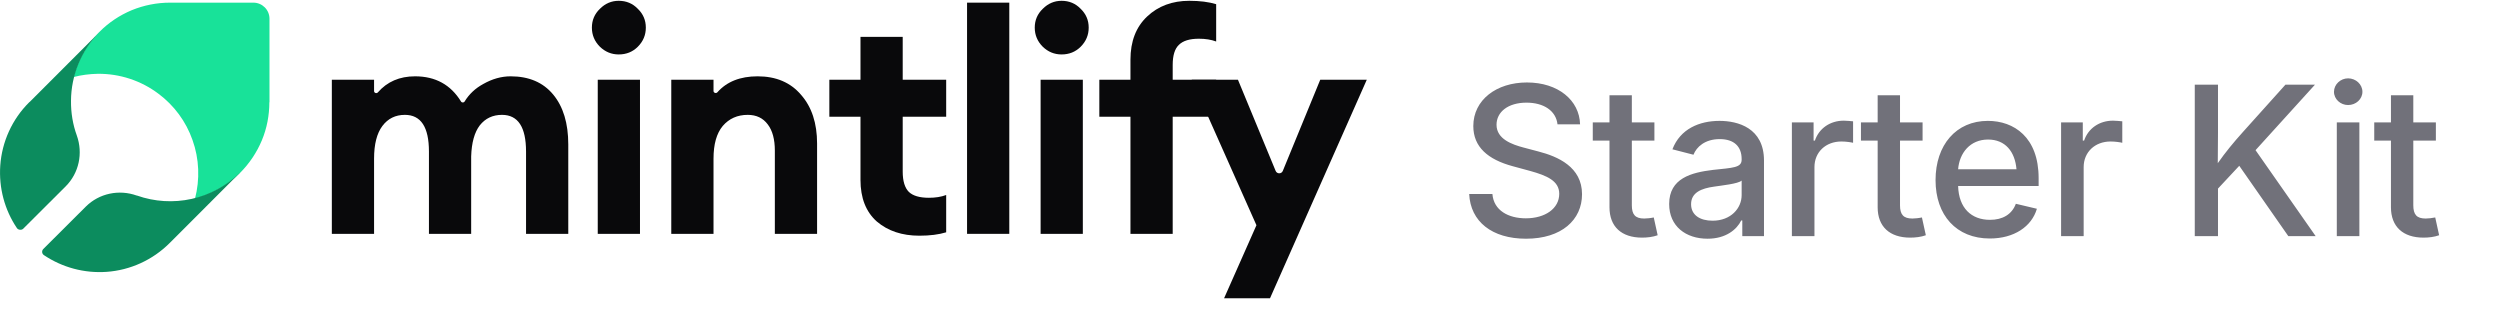
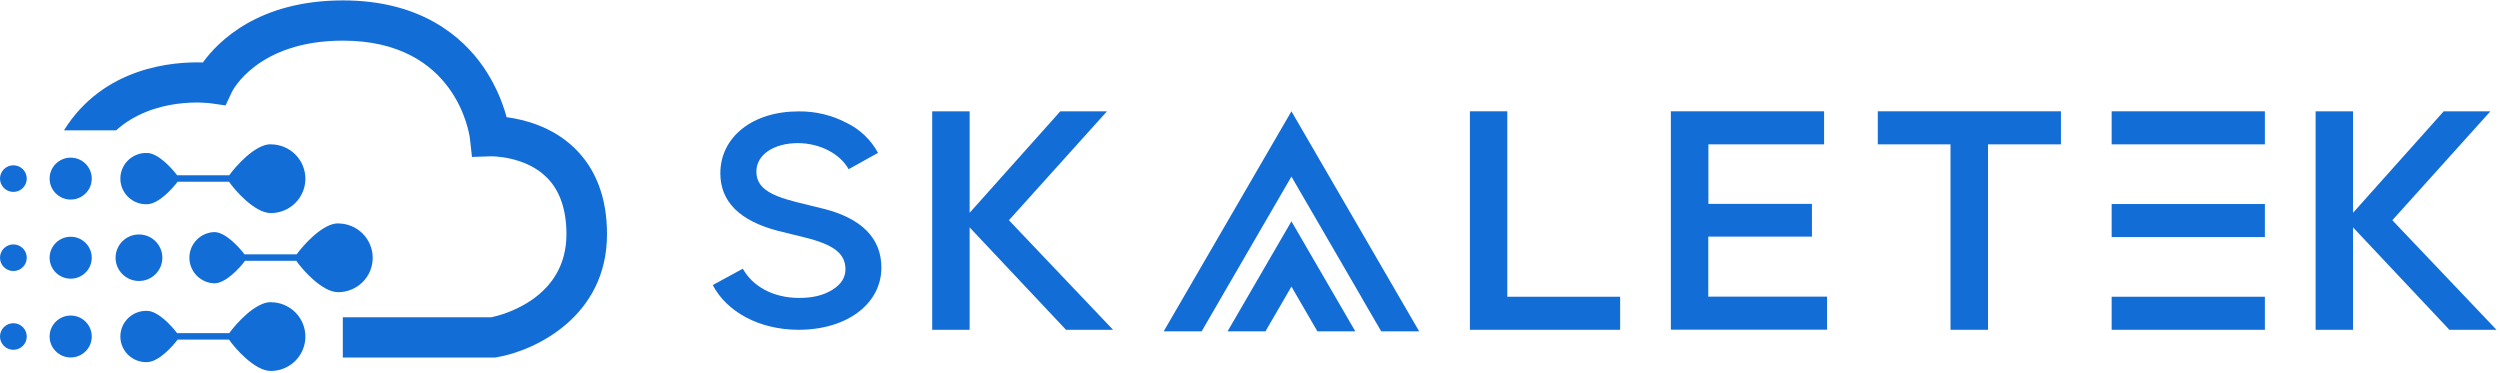
- <svg xmlns="http://www.w3.org/2000/svg" width="180" height="23" viewBox="0 0 180 23" fill="none">
-   <path d="M91.44 21.476H88.133L90.464 16.216L85.802 5.74H89.132L91.847 12.307C91.943 12.536 92.268 12.536 92.362 12.306L95.058 5.74H98.409L91.44 21.476Z" fill="#09090B" />
-   <path d="M81.393 16.837V8.403H79.152V5.74H81.393V4.297C81.393 2.98 81.792 1.944 82.592 1.19C83.391 0.435 84.404 0.058 85.633 0.058C86.387 0.058 87.031 0.139 87.564 0.302V2.988C87.208 2.854 86.794 2.788 86.32 2.788C85.655 2.788 85.174 2.936 84.878 3.232C84.582 3.513 84.434 3.994 84.434 4.674V5.74H87.564V8.403H84.434V16.837H81.393Z" fill="#09090B" />
-   <path d="M76.433 3.92C75.915 3.92 75.463 3.735 75.079 3.365C74.694 2.98 74.502 2.521 74.502 1.989C74.502 1.456 74.694 1.005 75.079 0.635C75.463 0.25 75.915 0.058 76.433 0.058C76.98 0.058 77.438 0.25 77.809 0.635C78.193 1.005 78.386 1.456 78.386 1.989C78.386 2.521 78.193 2.98 77.809 3.365C77.438 3.735 76.98 3.92 76.433 3.92ZM74.924 16.837V5.74H77.964V16.837H74.924Z" fill="#09090B" />
-   <path d="M69.628 16.837V0.191H72.669V16.837H69.628Z" fill="#09090B" />
-   <path d="M66.194 16.97C64.951 16.97 63.93 16.63 63.131 15.949C62.347 15.254 61.955 14.255 61.955 12.953V8.403H59.713V5.74H61.955V2.655H64.995V5.74H68.125V8.403H64.995V12.354C64.995 13.034 65.143 13.523 65.439 13.819C65.735 14.1 66.216 14.24 66.882 14.24C67.355 14.24 67.769 14.174 68.125 14.04V16.726C67.592 16.889 66.948 16.97 66.194 16.97Z" fill="#09090B" />
-   <path d="M48.332 16.837V5.74H51.373V6.551C51.373 6.688 51.559 6.748 51.65 6.646C52.328 5.879 53.293 5.495 54.546 5.495C55.878 5.495 56.921 5.939 57.676 6.827C58.445 7.7 58.83 8.869 58.83 10.334V16.837H55.789V10.844C55.789 10.03 55.619 9.402 55.279 8.958C54.939 8.499 54.458 8.27 53.836 8.27C53.096 8.27 52.497 8.536 52.038 9.069C51.594 9.601 51.373 10.386 51.373 11.421V16.837H48.332Z" fill="#09090B" />
-   <path d="M44.547 3.92C44.029 3.92 43.578 3.735 43.193 3.365C42.809 2.98 42.616 2.521 42.616 1.989C42.616 1.456 42.809 1.005 43.193 0.635C43.578 0.25 44.029 0.058 44.547 0.058C45.095 0.058 45.553 0.25 45.923 0.635C46.308 1.005 46.5 1.456 46.5 1.989C46.5 2.521 46.308 2.98 45.923 3.365C45.553 3.735 45.095 3.92 44.547 3.92ZM43.038 16.837V5.74H46.079V16.837H43.038Z" fill="#09090B" />
-   <path d="M37.875 16.837V10.911C37.875 9.15 37.298 8.27 36.144 8.27C35.478 8.27 34.945 8.521 34.546 9.024C34.161 9.527 33.954 10.275 33.924 11.266V16.837H30.884V10.911C30.884 9.15 30.306 8.27 29.152 8.27C28.472 8.27 27.932 8.536 27.532 9.069C27.133 9.601 26.933 10.386 26.933 11.421V16.837H23.892V5.74H26.933V6.559C26.933 6.695 27.116 6.755 27.206 6.652C27.878 5.881 28.771 5.495 29.885 5.495C31.349 5.495 32.452 6.1 33.193 7.309C33.252 7.404 33.395 7.403 33.454 7.307C33.774 6.78 34.219 6.361 34.79 6.05C35.441 5.68 36.099 5.495 36.765 5.495C38.082 5.495 39.103 5.932 39.828 6.805C40.553 7.678 40.916 8.876 40.916 10.4V16.837H37.875Z" fill="#09090B" />
-   <path d="M19.403 7.362V1.35C19.403 0.705 18.879 0.191 18.244 0.191H12.235C11.291 0.191 10.357 0.378 9.487 0.733C8.618 1.098 7.824 1.621 7.16 2.295L7.114 2.341C6.235 3.23 5.609 4.333 5.291 5.548C5.861 5.399 6.45 5.324 7.039 5.314C8.609 5.296 10.151 5.801 11.403 6.745C12.534 7.586 13.394 8.746 13.861 10.083C14.347 11.438 14.403 12.916 14.039 14.309C15.244 13.991 16.356 13.364 17.244 12.486L17.291 12.439C17.954 11.775 18.487 10.98 18.851 10.111C19.216 9.241 19.393 8.306 19.393 7.362H19.403Z" fill="#18E299" />
-   <path d="M5.112 7.26C5.121 5.416 5.857 3.646 7.151 2.324L2.151 7.326C2.133 7.344 2.114 7.354 2.095 7.372C0.876 8.583 0.14 10.204 0.019 11.918C-0.092 13.52 0.327 15.103 1.22 16.426C1.306 16.552 1.537 16.593 1.667 16.472L4.73 13.417C5.689 12.458 5.987 11.033 5.531 9.757C5.242 8.965 5.103 8.117 5.112 7.26Z" fill="#0C8C5E" />
-   <path d="M17.262 12.44C16.303 13.38 15.102 14.032 13.799 14.321C12.486 14.61 11.127 14.526 9.861 14.079C9.861 14.079 9.851 14.079 9.842 14.079C8.567 13.622 7.142 13.921 6.183 14.871L3.12 17.926C2.99 18.056 3.009 18.27 3.167 18.373C4.489 19.258 6.072 19.686 7.673 19.574C9.386 19.453 10.997 18.717 12.216 17.497L12.263 17.451L17.262 12.449V12.44Z" fill="#0C8C5E" />
-   <text x="105" y="17" font-family="Inter, ui-sans-serif, system-ui, -apple-system, sans-serif" font-size="15" font-weight="500" fill="#71717A" letter-spacing="-0.01em">Starter Kit</text>
+ <svg xmlns="http://www.w3.org/2000/svg" width="161" height="24" viewBox="0 0 161 24" fill="none">
+   <path d="M32.626 7.546C33.764 7.698 35.559 8.152 36.981 9.519C38.38 10.864 39.091 12.738 39.091 15.088C39.091 20.394 34.454 22.586 32.002 23.005L31.892 23.024H22.078V20.432H31.649C32.349 20.284 36.479 19.231 36.479 15.088C36.479 13.467 36.037 12.221 35.164 11.383C33.779 10.046 31.672 10.065 31.602 10.066L31.601 10.066L30.396 10.107L30.262 8.915C30.231 8.664 29.402 2.617 22.085 2.617C16.554 2.617 14.949 5.886 14.935 5.918L14.527 6.789L13.57 6.652C13.401 6.63 9.931 6.197 7.476 8.394H4.118C6.671 4.294 11.171 3.962 13.066 4.022C14.055 2.655 16.66 0.026 22.085 0.026C27.108 0.026 29.776 2.357 31.13 4.312C31.806 5.3 32.312 6.393 32.626 7.546Z" fill="#126DD6" />
+   <path d="M62.444 14.643L68.65 21.238H71.68L64.974 14.183L71.29 7.168H68.284L62.444 13.704V7.168H60.034V21.238H62.444V14.643Z" fill="#126DD6" />
+   <path d="M51.477 19.187C49.75 19.187 48.45 18.412 47.838 17.304L45.901 18.356C46.792 20.073 48.889 21.238 51.433 21.238C54.533 21.238 56.761 19.575 56.761 17.23C56.761 15.328 55.465 14.054 53.036 13.445L51.31 13.02C49.452 12.559 48.711 12.023 48.711 11.045C48.711 9.956 49.843 9.217 51.383 9.217C52.813 9.217 54.113 9.919 54.651 10.897L56.544 9.845C56.09 9.005 55.383 8.329 54.521 7.912C53.566 7.411 52.5 7.158 51.42 7.174C48.45 7.174 46.39 8.835 46.39 11.162C46.39 12.984 47.634 14.223 50.103 14.867L51.83 15.292C53.686 15.753 54.447 16.325 54.447 17.341C54.447 17.876 54.17 18.314 53.593 18.67C53.017 19.026 52.312 19.187 51.477 19.187Z" fill="#126DD6" />
+   <path d="M97.07 19.11H104.337V21.238H94.662V7.168H97.07V19.11Z" fill="#126DD6" />
+   <path d="M110.021 9.296H117.471V7.168H107.603V21.231H117.663V19.103H110.013V15.238H116.688V13.129H110.021V9.296Z" fill="#126DD6" />
+   <path d="M120.93 7.168H132.724V9.296H128.028V21.238H125.613V9.296H120.93V7.168Z" fill="#126DD6" />
+   <path d="M151.535 14.643L157.74 21.238H160.774L154.066 14.183L160.382 7.168H157.375L151.535 13.704V7.168H149.126V21.238H151.535V14.643Z" fill="#126DD6" />
+   <path d="M145.858 7.168H135.991V9.296H145.858V7.168Z" fill="#126DD6" />
+   <path d="M135.991 19.11H145.858V21.238H135.991V19.11Z" fill="#126DD6" />
+   <path d="M145.858 13.139H135.991V15.267H145.858V13.139Z" fill="#126DD6" />
+   <path d="M87.734 19.237L83.168 11.372L78.603 19.237H78.605L77.385 21.339H74.941L83.168 7.168L91.395 21.339H88.95L87.73 19.237H87.734Z" fill="#126DD6" />
+   <path d="M81.495 21.339L83.168 18.457L84.841 21.339H87.282L83.168 14.253L79.055 21.339H81.495Z" fill="#126DD6" />
+   <path d="M8.949 18.095C9.781 18.095 10.455 17.424 10.455 16.597C10.455 15.77 9.781 15.099 8.949 15.099C8.117 15.099 7.443 15.77 7.443 16.597C7.443 17.424 8.117 18.095 8.949 18.095Z" fill="#126DD6" />
+   <path d="M5.909 16.597C5.909 17.343 5.302 17.947 4.552 17.947C3.803 17.947 3.195 17.343 3.195 16.597C3.195 15.852 3.803 15.247 4.552 15.247C5.302 15.247 5.909 15.852 5.909 16.597Z" fill="#126DD6" />
+   <path d="M0.862 17.454C1.337 17.454 1.723 17.07 1.723 16.597C1.723 16.124 1.337 15.74 0.862 15.74C0.386 15.74 0 16.124 0 16.597C0 17.07 0.386 17.454 0.862 17.454Z" fill="#126DD6" />
+   <path d="M5.909 21.671C5.909 22.416 5.302 23.021 4.552 23.021C3.803 23.021 3.195 22.416 3.195 21.671C3.195 20.925 3.803 20.321 4.552 20.321C5.302 20.321 5.909 20.925 5.909 21.671Z" fill="#126DD6" />
+   <path d="M0.862 22.528C1.337 22.528 1.723 22.144 1.723 21.671C1.723 21.198 1.337 20.814 0.862 20.814C0.386 20.814 0 21.198 0 21.671C0 22.144 0.386 22.528 0.862 22.528Z" fill="#126DD6" />
+   <path d="M5.909 11.502C5.909 12.248 5.302 12.852 4.552 12.852C3.803 12.852 3.195 12.248 3.195 11.502C3.195 10.757 3.803 10.152 4.552 10.152C5.302 10.152 5.909 10.757 5.909 11.502Z" fill="#126DD6" />
+   <path d="M0.862 12.359C1.337 12.359 1.723 11.976 1.723 11.502C1.723 11.029 1.337 10.645 0.862 10.645C0.386 10.645 0 11.029 0 11.502C0 11.976 0.386 12.359 0.862 12.359Z" fill="#126DD6" />
+   <path d="M14.762 11.286C15.166 10.727 16.417 9.289 17.434 9.289L17.442 9.296C18.032 9.296 18.598 9.529 19.015 9.944C19.433 10.359 19.667 10.922 19.667 11.509C19.667 12.096 19.433 12.659 19.015 13.074C18.598 13.489 18.032 13.722 17.442 13.722C16.402 13.722 15.12 12.246 14.747 11.702H11.437C11.119 12.135 10.206 13.152 9.463 13.152C9.24 13.159 9.019 13.121 8.812 13.041C8.604 12.961 8.415 12.841 8.255 12.687C8.096 12.533 7.969 12.349 7.882 12.145C7.795 11.941 7.751 11.723 7.751 11.502C7.751 11.28 7.795 11.061 7.882 10.858C7.969 10.654 8.096 10.47 8.255 10.316C8.415 10.162 8.604 10.042 8.812 9.962C9.019 9.882 9.24 9.844 9.463 9.851C10.182 9.851 11.069 10.839 11.406 11.286H14.762Z" fill="#126DD6" />
+   <path d="M21.776 14.384C20.759 14.384 19.508 15.822 19.103 16.381H15.748C15.411 15.933 14.524 14.946 13.804 14.946C13.373 14.959 12.964 15.139 12.664 15.447C12.364 15.755 12.196 16.167 12.196 16.596C12.196 17.025 12.364 17.437 12.664 17.745C12.964 18.053 13.373 18.233 13.804 18.246C14.548 18.246 15.461 17.23 15.779 16.797H19.082C19.455 17.341 20.737 18.817 21.777 18.817C22.367 18.817 22.933 18.584 23.351 18.168C23.768 17.753 24.002 17.191 24.002 16.604C24.002 16.017 23.768 15.454 23.351 15.039C22.933 14.623 22.367 14.39 21.777 14.39L21.776 14.384Z" fill="#126DD6" />
+   <path d="M14.762 21.455C15.166 20.896 16.417 19.458 17.434 19.458L17.442 19.464C18.032 19.464 18.598 19.697 19.015 20.112C19.433 20.527 19.667 21.09 19.667 21.677C19.667 22.264 19.433 22.827 19.015 23.242C18.598 23.657 18.032 23.89 17.442 23.89C16.402 23.89 15.12 22.413 14.747 21.871H11.437C11.119 22.304 10.206 23.32 9.463 23.32C9.24 23.327 9.019 23.29 8.812 23.21C8.604 23.13 8.415 23.009 8.255 22.856C8.096 22.702 7.969 22.517 7.882 22.314C7.795 22.11 7.751 21.891 7.751 21.67C7.751 21.449 7.795 21.23 7.882 21.026C7.969 20.823 8.096 20.639 8.255 20.485C8.415 20.331 8.604 20.21 8.812 20.13C9.019 20.05 9.24 20.013 9.463 20.02C10.182 20.02 11.069 21.007 11.406 21.455H14.762Z" fill="#126DD6" />
</svg>
